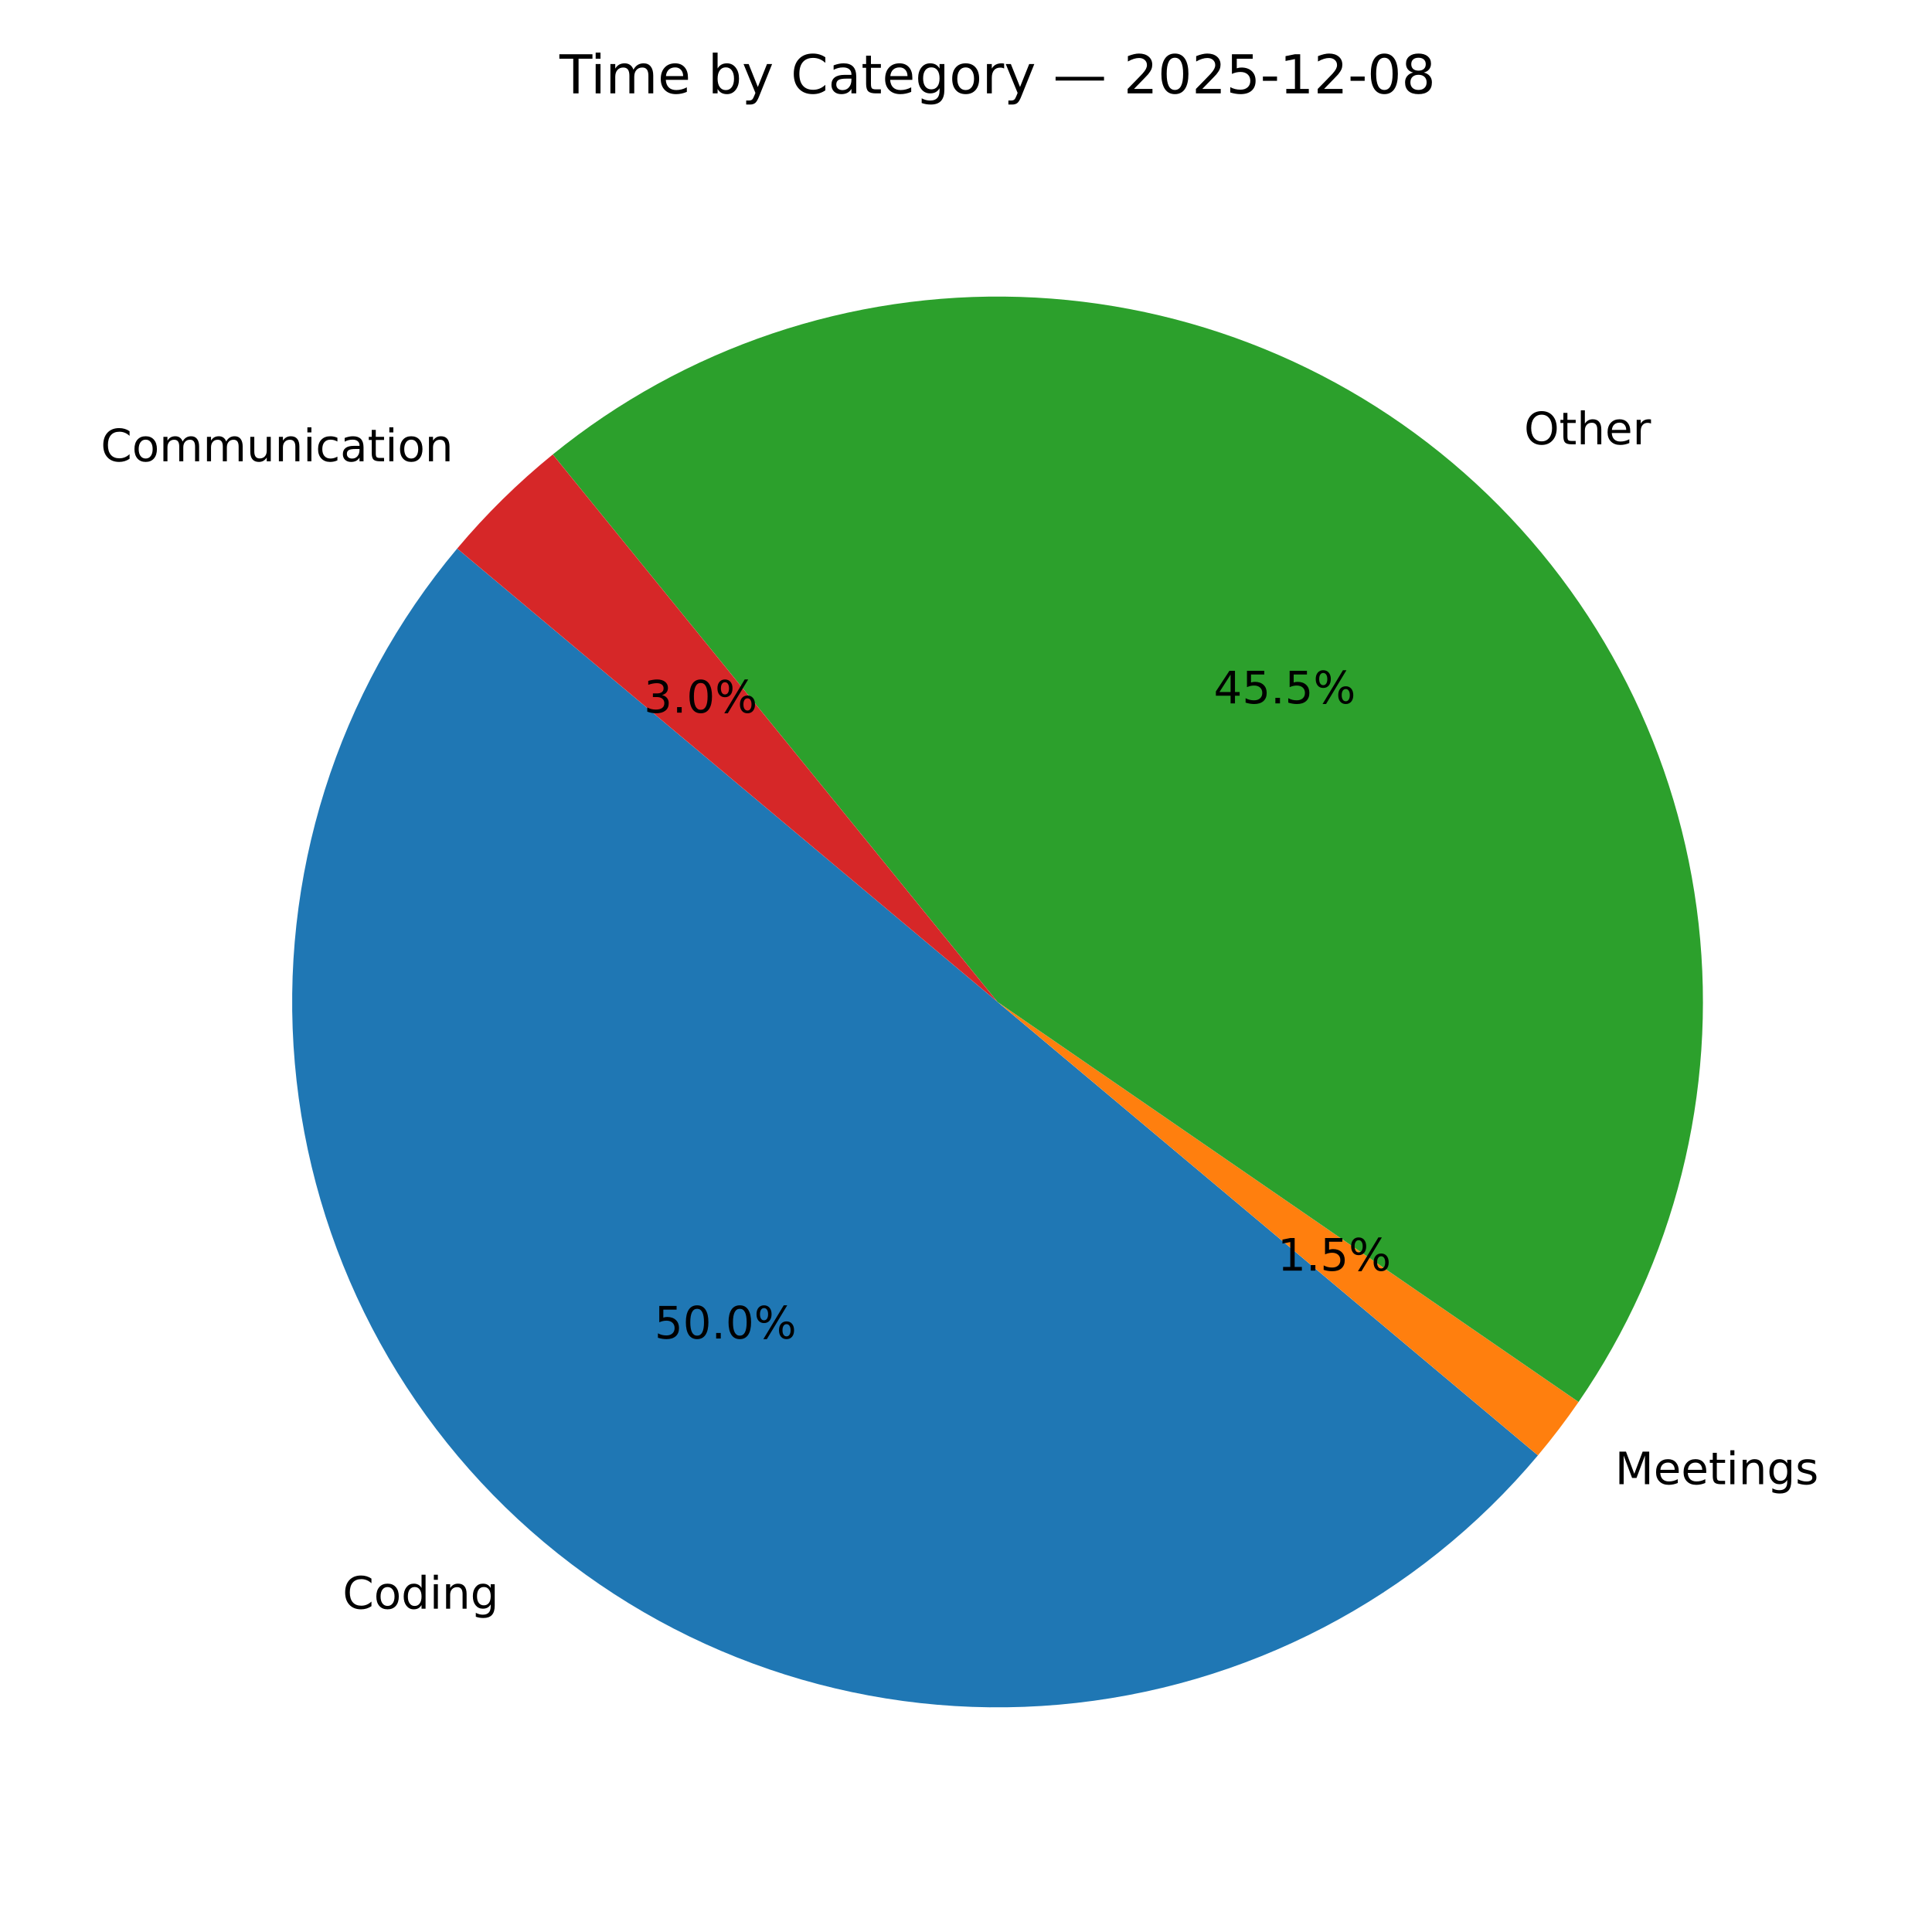
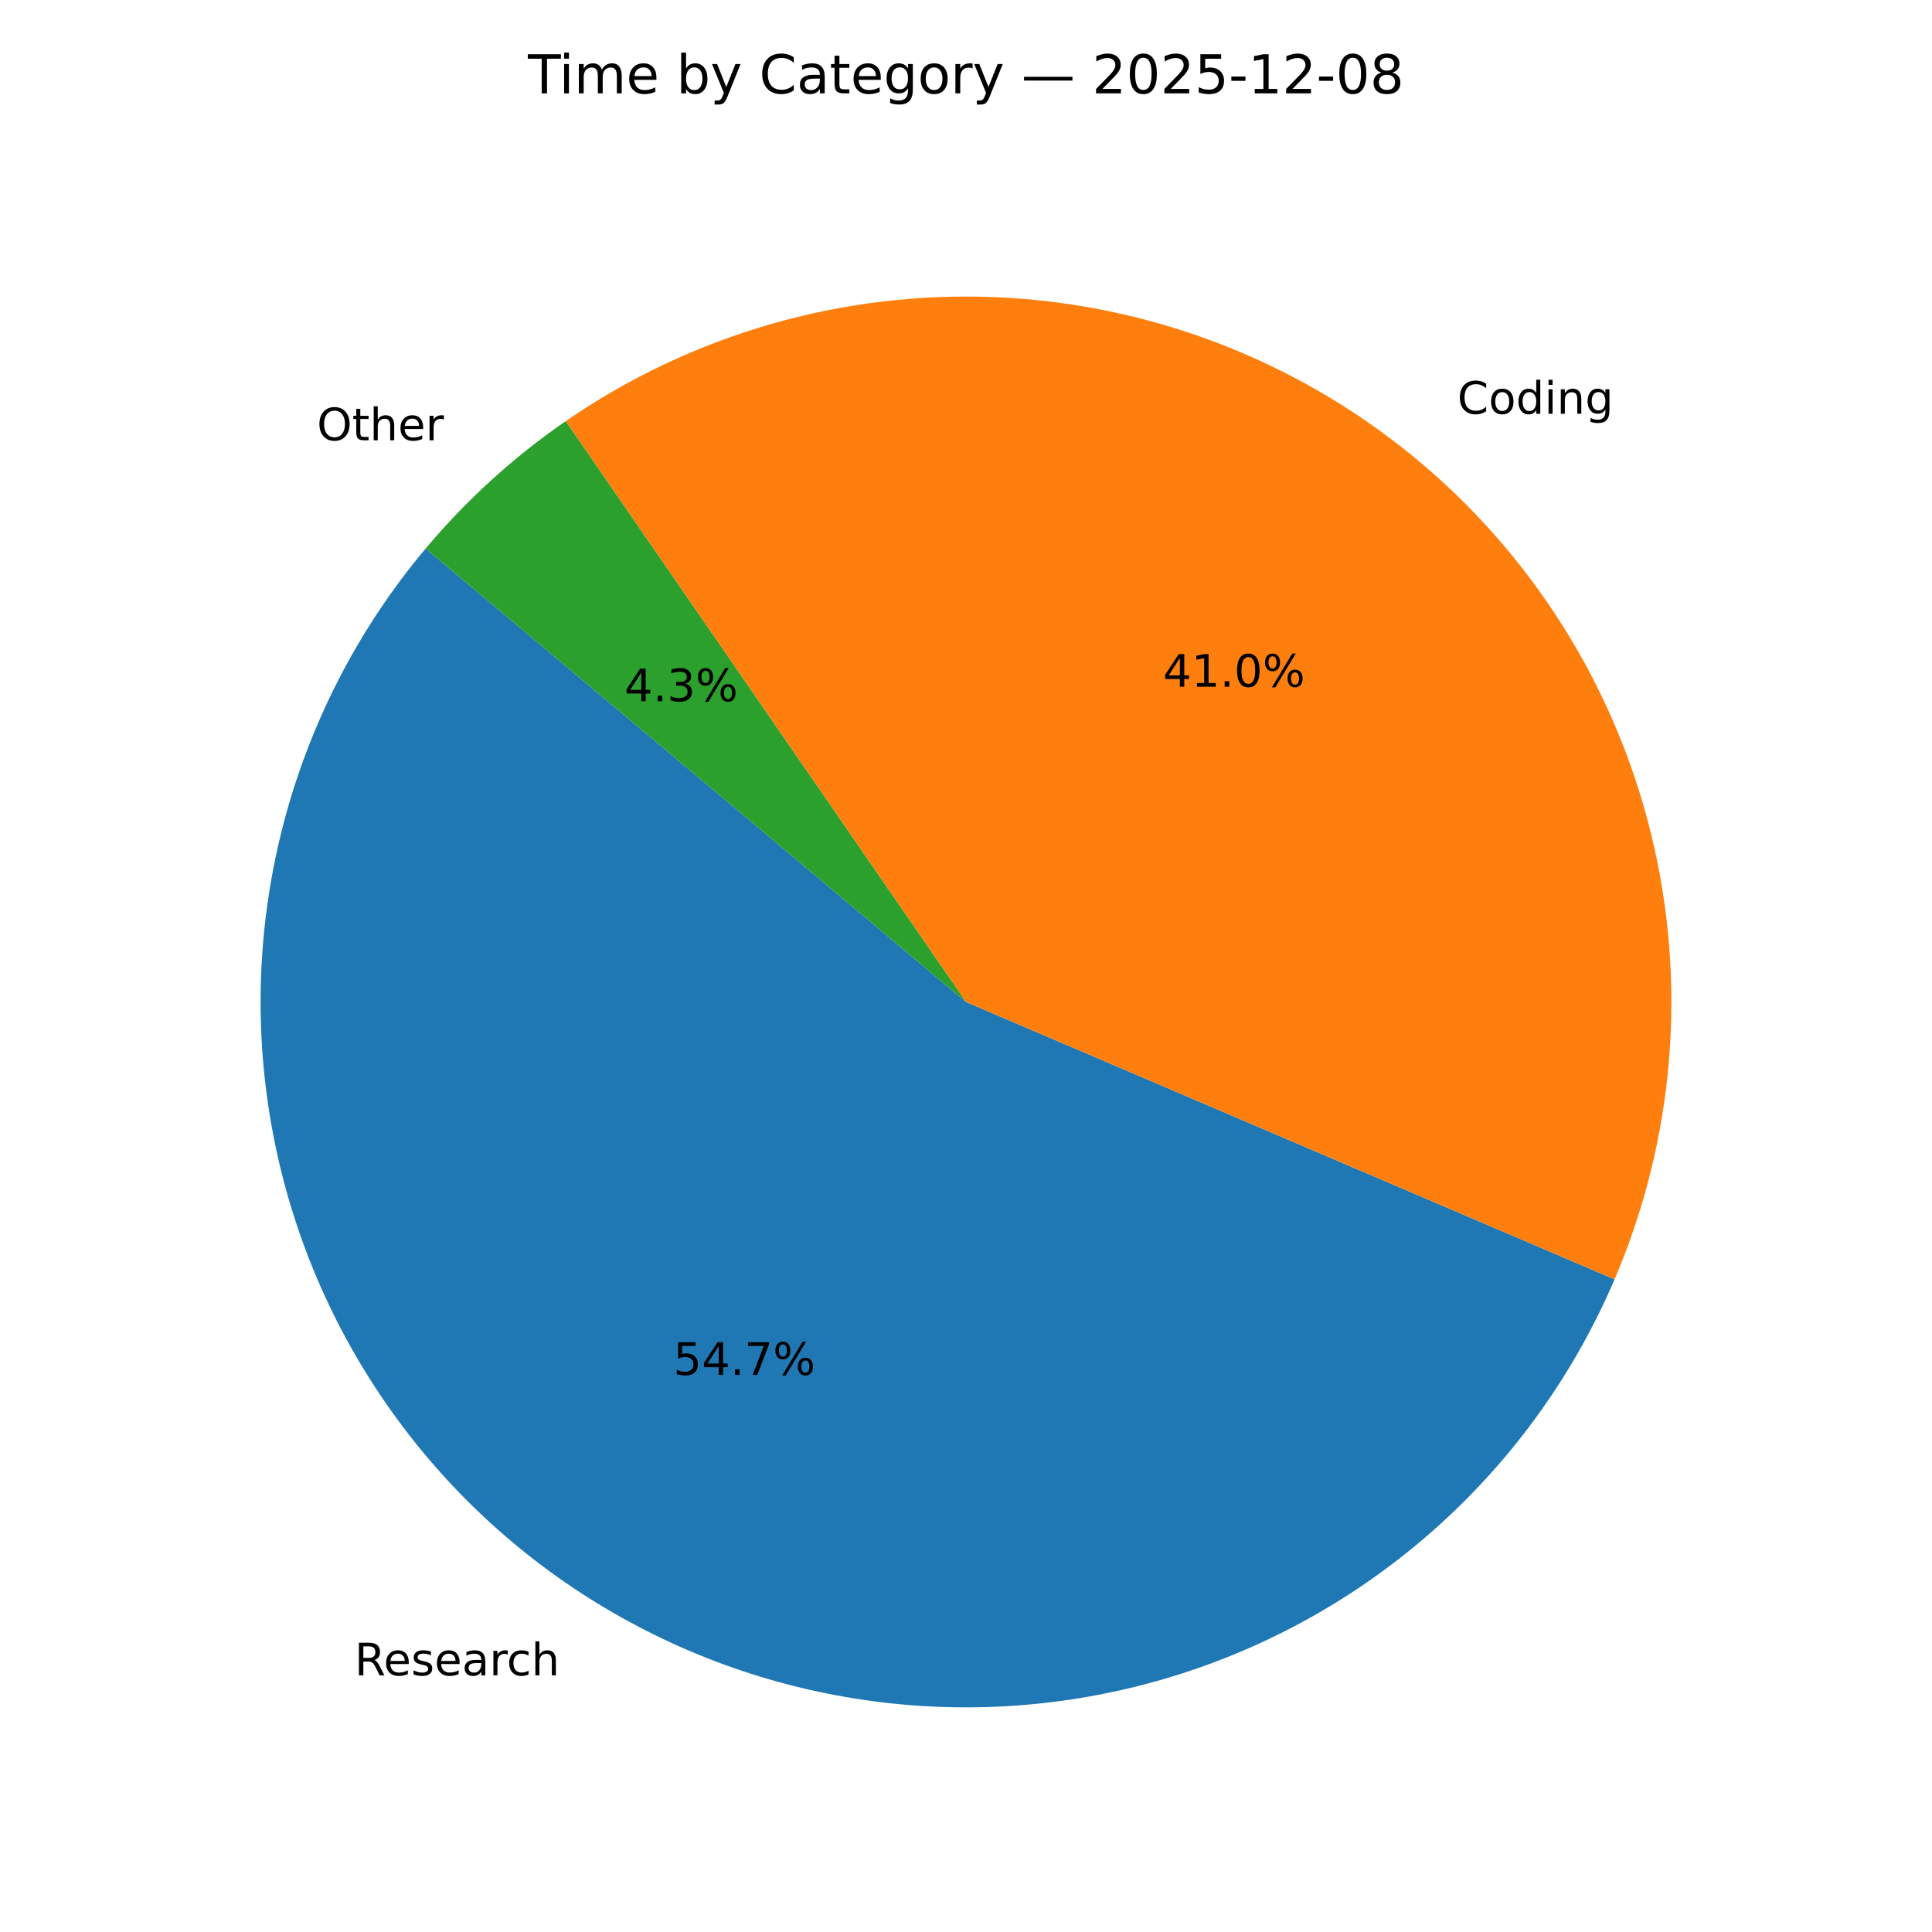
<svg xmlns="http://www.w3.org/2000/svg" xmlns:xlink="http://www.w3.org/1999/xlink" width="432pt" height="432pt" viewBox="0 0 432 432" version="1.1">
  <defs>
    <style type="text/css">*{stroke-linejoin: round; stroke-linecap: butt}</style>
  </defs>
  <g id="figure_1">
    <g id="patch_1">
      <path d="M 0 432  L 432 432  L 432 0  L 0 0  z " style="fill: #ffffff" />
    </g>
    <g id="axes_1">
      <g id="patch_2">
-         <path d="M 102.228 122.654  C 75.349 154.687 62.282 196.13 65.927 237.787  C 69.571 279.444 89.636 317.988 121.669 344.867  C 153.702 371.745 195.145 384.812 236.801 381.168  C 278.458 377.523 317.002 357.459 343.881 325.426  L 223.055 224.04  z " style="fill: #1f77b4" />
+         <path d="M 95.173 122.654  C 80.605 140.017 69.948 160.317 63.931 182.169  C 57.914 204.02 56.678 226.914 60.306 249.287  C 63.934 271.66 72.342 292.99 84.955 311.821  C 97.569 330.651 114.095 346.544 133.404 358.412  C 152.712 370.281 174.354 377.85 196.852 380.601  C 219.349 383.353 242.177 381.223 263.777 374.358  C 285.377 367.492 305.246 356.051 322.026 340.816  C 338.807 325.58 352.107 306.905 361.02 286.066  L 216 224.04  z " style="fill: #1f77b4" />
      </g>
      <g id="patch_3">
-         <path d="M 343.881 325.426  C 345.49 323.508 347.053 321.553 348.568 319.562  C 350.084 317.57 351.552 315.543 352.971 313.481  L 223.055 224.04  z " style="fill: #ff7f0e" />
+         <path d="M 361.02 286.066  C 374.462 254.638 377.33 219.677 369.19 186.479  C 361.05 153.28 342.335 123.611 315.88 101.966  C 289.425 80.321 256.637 67.851 222.485 66.445  C 188.332 65.04 154.631 74.774 126.487 94.173  L 216 224.04  z " style="fill: #ff7f0e" />
      </g>
      <g id="patch_4">
-         <path d="M 352.971 313.481  C 374.482 282.237 384.015 244.257 379.811 206.558  C 375.606 168.858 357.94 133.912 330.074 108.174  C 302.209 82.436 265.973 67.595 228.059 66.391  C 190.145 65.188 153.04 77.701 123.599 101.62  L 223.055 224.04  z " style="fill: #2ca02c" />
-       </g>
-       <g id="patch_5">
-         <path d="M 123.599 101.62  C 119.713 104.777 115.98 108.116 112.412 111.628  C 108.844 115.14 105.446 118.819 102.228 122.654  L 223.055 224.04  z " style="fill: #d62728" />
+         <path d="M 126.487 94.173  C 120.658 98.19 115.107 102.595 109.87 107.358  C 104.634 112.121 99.724 117.232 95.173 122.654  L 216 224.04  z " style="fill: #2ca02c" />
      </g>
      <g id="matplotlib.axis_1" />
      <g id="matplotlib.axis_2" />
      <g id="text_1">
-         <g transform="translate(76.6163 359.7087) scale(0.1 -0.1)">
+         <g transform="translate(79.27983 374.609) scale(0.1 -0.1)">
+           <defs>
+             <path id="DejaVuSans-52" d="M 2841 2188  Q 3044 2119 3236 1894  Q 3428 1669 3622 1275  L 4263 0  L 3584 0  L 2988 1197  Q 2756 1666 2539 1819  Q 2322 1972 1947 1972  L 1259 1972  L 1259 0  L 628 0  L 628 4666  L 2053 4666  Q 2853 4666 3247 4331  Q 3641 3997 3641 3322  Q 3641 2881 3436 2590  Q 3231 2300 2841 2188  z M 1259 4147  L 1259 2491  L 2053 2491  Q 2509 2491 2742 2702  Q 2975 2913 2975 3322  Q 2975 3731 2742 3939  Q 2509 4147 2053 4147  L 1259 4147  z " transform="scale(0.015625)" />
+             <path id="DejaVuSans-65" d="M 3597 1894  L 3597 1613  L 953 1613  Q 991 1019 1311 708  Q 1631 397 2203 397  Q 2534 397 2845 478  Q 3156 559 3463 722  L 3463 178  Q 3153 47 2828 -22  Q 2503 -91 2169 -91  Q 1331 -91 842 396  Q 353 884 353 1716  Q 353 2575 817 3079  Q 1281 3584 2069 3584  Q 2775 3584 3186 3129  Q 3597 2675 3597 1894  z M 3022 2063  Q 3016 2534 2758 2815  Q 2500 3097 2075 3097  Q 1594 3097 1305 2825  Q 1016 2553 972 2059  L 3022 2063  z " transform="scale(0.015625)" />
+             <path id="DejaVuSans-73" d="M 2834 3397  L 2834 2853  Q 2591 2978 2328 3040  Q 2066 3103 1784 3103  Q 1356 3103 1142 2972  Q 928 2841 928 2578  Q 928 2378 1081 2264  Q 1234 2150 1697 2047  L 1894 2003  Q 2506 1872 2764 1633  Q 3022 1394 3022 966  Q 3022 478 2636 193  Q 2250 -91 1575 -91  Q 1294 -91 989 -36  Q 684 19 347 128  L 347 722  Q 666 556 975 473  Q 1284 391 1588 391  Q 1994 391 2212 530  Q 2431 669 2431 922  Q 2431 1156 2273 1281  Q 2116 1406 1581 1522  L 1381 1569  Q 847 1681 609 1914  Q 372 2147 372 2553  Q 372 3047 722 3315  Q 1072 3584 1716 3584  Q 2034 3584 2315 3537  Q 2597 3491 2834 3397  z " transform="scale(0.015625)" />
+             <path id="DejaVuSans-61" d="M 2194 1759  Q 1497 1759 1228 1600  Q 959 1441 959 1056  Q 959 750 1161 570  Q 1363 391 1709 391  Q 2188 391 2477 730  Q 2766 1069 2766 1631  L 2766 1759  L 2194 1759  z M 3341 1997  L 3341 0  L 2766 0  L 2766 531  Q 2569 213 2275 61  Q 1981 -91 1556 -91  Q 1019 -91 701 211  Q 384 513 384 1019  Q 384 1609 779 1909  Q 1175 2209 1959 2209  L 2766 2209  L 2766 2266  Q 2766 2663 2505 2880  Q 2244 3097 1772 3097  Q 1472 3097 1187 3025  Q 903 2953 641 2809  L 641 3341  Q 956 3463 1253 3523  Q 1550 3584 1831 3584  Q 2591 3584 2966 3190  Q 3341 2797 3341 1997  z " transform="scale(0.015625)" />
+             <path id="DejaVuSans-72" d="M 2631 2963  Q 2534 3019 2420 3045  Q 2306 3072 2169 3072  Q 1681 3072 1420 2755  Q 1159 2438 1159 1844  L 1159 0  L 581 0  L 581 3500  L 1159 3500  L 1159 2956  Q 1341 3275 1631 3429  Q 1922 3584 2338 3584  Q 2397 3584 2469 3576  Q 2541 3569 2628 3553  L 2631 2963  z " transform="scale(0.015625)" />
+             <path id="DejaVuSans-63" d="M 3122 3366  L 3122 2828  Q 2878 2963 2633 3030  Q 2388 3097 2138 3097  Q 1578 3097 1268 2742  Q 959 2388 959 1747  Q 959 1106 1268 751  Q 1578 397 2138 397  Q 2388 397 2633 464  Q 2878 531 3122 666  L 3122 134  Q 2881 22 2623 -34  Q 2366 -91 2075 -91  Q 1284 -91 818 406  Q 353 903 353 1747  Q 353 2603 823 3093  Q 1294 3584 2113 3584  Q 2378 3584 2631 3529  Q 2884 3475 3122 3366  z " transform="scale(0.015625)" />
+             <path id="DejaVuSans-68" d="M 3513 2113  L 3513 0  L 2938 0  L 2938 2094  Q 2938 2591 2744 2837  Q 2550 3084 2163 3084  Q 1697 3084 1428 2787  Q 1159 2491 1159 1978  L 1159 0  L 581 0  L 581 4863  L 1159 4863  L 1159 2956  Q 1366 3272 1645 3428  Q 1925 3584 2291 3584  Q 2894 3584 3203 3211  Q 3513 2838 3513 2113  z " transform="scale(0.015625)" />
+           </defs>
+           <use xlink:href="#DejaVuSans-52" />
+           <use xlink:href="#DejaVuSans-65" transform="translate(64.98242 0)" />
+           <use xlink:href="#DejaVuSans-73" transform="translate(126.5059 0)" />
+           <use xlink:href="#DejaVuSans-65" transform="translate(178.6055 0)" />
+           <use xlink:href="#DejaVuSans-61" transform="translate(240.1289 0)" />
+           <use xlink:href="#DejaVuSans-72" transform="translate(301.4082 0)" />
+           <use xlink:href="#DejaVuSans-63" transform="translate(340.2715 0)" />
+           <use xlink:href="#DejaVuSans-68" transform="translate(395.252 0)" />
+         </g>
+       </g>
+       <g id="text_2">
+         <g transform="translate(150.5585 307.4228) scale(0.1 -0.1)">
+           <defs>
+             <path id="DejaVuSans-35" d="M 691 4666  L 3169 4666  L 3169 4134  L 1269 4134  L 1269 2991  Q 1406 3038 1543 3061  Q 1681 3084 1819 3084  Q 2600 3084 3056 2656  Q 3513 2228 3513 1497  Q 3513 744 3044 326  Q 2575 -91 1722 -91  Q 1428 -91 1123 -41  Q 819 9 494 109  L 494 744  Q 775 591 1075 516  Q 1375 441 1709 441  Q 2250 441 2565 725  Q 2881 1009 2881 1497  Q 2881 1984 2565 2268  Q 2250 2553 1709 2553  Q 1456 2553 1204 2497  Q 953 2441 691 2322  L 691 4666  z " transform="scale(0.015625)" />
+             <path id="DejaVuSans-34" d="M 2419 4116  L 825 1625  L 2419 1625  L 2419 4116  z M 2253 4666  L 3047 4666  L 3047 1625  L 3713 1625  L 3713 1100  L 3047 1100  L 3047 0  L 2419 0  L 2419 1100  L 313 1100  L 313 1709  L 2253 4666  z " transform="scale(0.015625)" />
+             <path id="DejaVuSans-2e" d="M 684 794  L 1344 794  L 1344 0  L 684 0  L 684 794  z " transform="scale(0.015625)" />
+             <path id="DejaVuSans-37" d="M 525 4666  L 3525 4666  L 3525 4397  L 1831 0  L 1172 0  L 2766 4134  L 525 4134  L 525 4666  z " transform="scale(0.015625)" />
+             <path id="DejaVuSans-25" d="M 4653 2053  Q 4381 2053 4226 1822  Q 4072 1591 4072 1178  Q 4072 772 4226 539  Q 4381 306 4653 306  Q 4919 306 5073 539  Q 5228 772 5228 1178  Q 5228 1588 5073 1820  Q 4919 2053 4653 2053  z M 4653 2450  Q 5147 2450 5437 2106  Q 5728 1763 5728 1178  Q 5728 594 5436 251  Q 5144 -91 4653 -91  Q 4153 -91 3862 251  Q 3572 594 3572 1178  Q 3572 1766 3864 2108  Q 4156 2450 4653 2450  z M 1428 4353  Q 1159 4353 1004 4120  Q 850 3888 850 3481  Q 850 3069 1003 2837  Q 1156 2606 1428 2606  Q 1700 2606 1854 2837  Q 2009 3069 2009 3481  Q 2009 3884 1853 4118  Q 1697 4353 1428 4353  z M 4250 4750  L 4750 4750  L 1831 -91  L 1331 -91  L 4250 4750  z M 1428 4750  Q 1922 4750 2215 4408  Q 2509 4066 2509 3481  Q 2509 2891 2217 2550  Q 1925 2209 1428 2209  Q 931 2209 642 2551  Q 353 2894 353 3481  Q 353 4063 643 4406  Q 934 4750 1428 4750  z " transform="scale(0.015625)" />
+           </defs>
+           <use xlink:href="#DejaVuSans-35" />
+           <use xlink:href="#DejaVuSans-34" transform="translate(63.62305 0)" />
+           <use xlink:href="#DejaVuSans-2e" transform="translate(127.2461 0)" />
+           <use xlink:href="#DejaVuSans-37" transform="translate(159.0332 0)" />
+           <use xlink:href="#DejaVuSans-25" transform="translate(222.6562 0)" />
+         </g>
+       </g>
+       <g id="text_3">
+         <g transform="translate(325.868 92.51775) scale(0.1 -0.1)">
          <defs>
            <path id="DejaVuSans-43" d="M 4122 4306  L 4122 3641  Q 3803 3938 3442 4084  Q 3081 4231 2675 4231  Q 1875 4231 1450 3742  Q 1025 3253 1025 2328  Q 1025 1406 1450 917  Q 1875 428 2675 428  Q 3081 428 3442 575  Q 3803 722 4122 1019  L 4122 359  Q 3791 134 3420 21  Q 3050 -91 2638 -91  Q 1578 -91 968 557  Q 359 1206 359 2328  Q 359 3453 968 4101  Q 1578 4750 2638 4750  Q 3056 4750 3426 4639  Q 3797 4528 4122 4306  z " transform="scale(0.015625)" />
            <path id="DejaVuSans-6f" d="M 1959 3097  Q 1497 3097 1228 2736  Q 959 2375 959 1747  Q 959 1119 1226 758  Q 1494 397 1959 397  Q 2419 397 2687 759  Q 2956 1122 2956 1747  Q 2956 2369 2687 2733  Q 2419 3097 1959 3097  z M 1959 3584  Q 2709 3584 3137 3096  Q 3566 2609 3566 1747  Q 3566 888 3137 398  Q 2709 -91 1959 -91  Q 1206 -91 779 398  Q 353 888 353 1747  Q 353 2609 779 3096  Q 1206 3584 1959 3584  z " transform="scale(0.015625)" />
            <path id="DejaVuSans-64" d="M 2906 2969  L 2906 4863  L 3481 4863  L 3481 0  L 2906 0  L 2906 525  Q 2725 213 2448 61  Q 2172 -91 1784 -91  Q 1150 -91 751 415  Q 353 922 353 1747  Q 353 2572 751 3078  Q 1150 3584 1784 3584  Q 2172 3584 2448 3432  Q 2725 3281 2906 2969  z M 947 1747  Q 947 1113 1208 752  Q 1469 391 1925 391  Q 2381 391 2643 752  Q 2906 1113 2906 1747  Q 2906 2381 2643 2742  Q 2381 3103 1925 3103  Q 1469 3103 1208 2742  Q 947 2381 947 1747  z " transform="scale(0.015625)" />
            <path id="DejaVuSans-69" d="M 603 3500  L 1178 3500  L 1178 0  L 603 0  L 603 3500  z M 603 4863  L 1178 4863  L 1178 4134  L 603 4134  L 603 4863  z " transform="scale(0.015625)" />
            <path id="DejaVuSans-6e" d="M 3513 2113  L 3513 0  L 2938 0  L 2938 2094  Q 2938 2591 2744 2837  Q 2550 3084 2163 3084  Q 1697 3084 1428 2787  Q 1159 2491 1159 1978  L 1159 0  L 581 0  L 581 3500  L 1159 3500  L 1159 2956  Q 1366 3272 1645 3428  Q 1925 3584 2291 3584  Q 2894 3584 3203 3211  Q 3513 2838 3513 2113  z " transform="scale(0.015625)" />
            <path id="DejaVuSans-67" d="M 2906 1791  Q 2906 2416 2648 2759  Q 2391 3103 1925 3103  Q 1463 3103 1205 2759  Q 947 2416 947 1791  Q 947 1169 1205 825  Q 1463 481 1925 481  Q 2391 481 2648 825  Q 2906 1169 2906 1791  z M 3481 434  Q 3481 -459 3084 -895  Q 2688 -1331 1869 -1331  Q 1566 -1331 1297 -1286  Q 1028 -1241 775 -1147  L 775 -588  Q 1028 -725 1275 -790  Q 1522 -856 1778 -856  Q 2344 -856 2625 -561  Q 2906 -266 2906 331  L 2906 616  Q 2728 306 2450 153  Q 2172 0 1784 0  Q 1141 0 747 490  Q 353 981 353 1791  Q 353 2603 747 3093  Q 1141 3584 1784 3584  Q 2172 3584 2450 3431  Q 2728 3278 2906 2969  L 2906 3500  L 3481 3500  L 3481 434  z " transform="scale(0.015625)" />
          </defs>
          <use xlink:href="#DejaVuSans-43" />
          <use xlink:href="#DejaVuSans-6f" transform="translate(69.82422 0)" />
          <use xlink:href="#DejaVuSans-64" transform="translate(131.0059 0)" />
          <use xlink:href="#DejaVuSans-69" transform="translate(194.4824 0)" />
          <use xlink:href="#DejaVuSans-6e" transform="translate(222.2656 0)" />
          <use xlink:href="#DejaVuSans-67" transform="translate(285.6445 0)" />
        </g>
      </g>
-       <g id="text_2">
-         <g transform="translate(146.3396 299.2954) scale(0.1 -0.1)">
+       <g id="text_4">
+         <g transform="translate(260.0444 153.5549) scale(0.1 -0.1)">
          <defs>
-             <path id="DejaVuSans-35" d="M 691 4666  L 3169 4666  L 3169 4134  L 1269 4134  L 1269 2991  Q 1406 3038 1543 3061  Q 1681 3084 1819 3084  Q 2600 3084 3056 2656  Q 3513 2228 3513 1497  Q 3513 744 3044 326  Q 2575 -91 1722 -91  Q 1428 -91 1123 -41  Q 819 9 494 109  L 494 744  Q 775 591 1075 516  Q 1375 441 1709 441  Q 2250 441 2565 725  Q 2881 1009 2881 1497  Q 2881 1984 2565 2268  Q 2250 2553 1709 2553  Q 1456 2553 1204 2497  Q 953 2441 691 2322  L 691 4666  z " transform="scale(0.015625)" />
+             <path id="DejaVuSans-31" d="M 794 531  L 1825 531  L 1825 4091  L 703 3866  L 703 4441  L 1819 4666  L 2450 4666  L 2450 531  L 3481 531  L 3481 0  L 794 0  L 794 531  z " transform="scale(0.015625)" />
            <path id="DejaVuSans-30" d="M 2034 4250  Q 1547 4250 1301 3770  Q 1056 3291 1056 2328  Q 1056 1369 1301 889  Q 1547 409 2034 409  Q 2525 409 2770 889  Q 3016 1369 3016 2328  Q 3016 3291 2770 3770  Q 2525 4250 2034 4250  z M 2034 4750  Q 2819 4750 3233 4129  Q 3647 3509 3647 2328  Q 3647 1150 3233 529  Q 2819 -91 2034 -91  Q 1250 -91 836 529  Q 422 1150 422 2328  Q 422 3509 836 4129  Q 1250 4750 2034 4750  z " transform="scale(0.015625)" />
-             <path id="DejaVuSans-2e" d="M 684 794  L 1344 794  L 1344 0  L 684 0  L 684 794  z " transform="scale(0.015625)" />
-             <path id="DejaVuSans-25" d="M 4653 2053  Q 4381 2053 4226 1822  Q 4072 1591 4072 1178  Q 4072 772 4226 539  Q 4381 306 4653 306  Q 4919 306 5073 539  Q 5228 772 5228 1178  Q 5228 1588 5073 1820  Q 4919 2053 4653 2053  z M 4653 2450  Q 5147 2450 5437 2106  Q 5728 1763 5728 1178  Q 5728 594 5436 251  Q 5144 -91 4653 -91  Q 4153 -91 3862 251  Q 3572 594 3572 1178  Q 3572 1766 3864 2108  Q 4156 2450 4653 2450  z M 1428 4353  Q 1159 4353 1004 4120  Q 850 3888 850 3481  Q 850 3069 1003 2837  Q 1156 2606 1428 2606  Q 1700 2606 1854 2837  Q 2009 3069 2009 3481  Q 2009 3884 1853 4118  Q 1697 4353 1428 4353  z M 4250 4750  L 4750 4750  L 1831 -91  L 1331 -91  L 4250 4750  z M 1428 4750  Q 1922 4750 2215 4408  Q 2509 4066 2509 3481  Q 2509 2891 2217 2550  Q 1925 2209 1428 2209  Q 931 2209 642 2551  Q 353 2894 353 3481  Q 353 4063 643 4406  Q 934 4750 1428 4750  z " transform="scale(0.015625)" />
          </defs>
-           <use xlink:href="#DejaVuSans-35" />
-           <use xlink:href="#DejaVuSans-30" transform="translate(63.62305 0)" />
+           <use xlink:href="#DejaVuSans-34" />
+           <use xlink:href="#DejaVuSans-31" transform="translate(63.62305 0)" />
          <use xlink:href="#DejaVuSans-2e" transform="translate(127.2461 0)" />
          <use xlink:href="#DejaVuSans-30" transform="translate(159.0332 0)" />
          <use xlink:href="#DejaVuSans-25" transform="translate(222.6562 0)" />
        </g>
      </g>
-       <g id="text_3">
-         <g transform="translate(361.1199 331.8731) scale(0.1 -0.1)">
-           <defs>
-             <path id="DejaVuSans-4d" d="M 628 4666  L 1569 4666  L 2759 1491  L 3956 4666  L 4897 4666  L 4897 0  L 4281 0  L 4281 4097  L 3078 897  L 2444 897  L 1241 4097  L 1241 0  L 628 0  L 628 4666  z " transform="scale(0.015625)" />
-             <path id="DejaVuSans-65" d="M 3597 1894  L 3597 1613  L 953 1613  Q 991 1019 1311 708  Q 1631 397 2203 397  Q 2534 397 2845 478  Q 3156 559 3463 722  L 3463 178  Q 3153 47 2828 -22  Q 2503 -91 2169 -91  Q 1331 -91 842 396  Q 353 884 353 1716  Q 353 2575 817 3079  Q 1281 3584 2069 3584  Q 2775 3584 3186 3129  Q 3597 2675 3597 1894  z M 3022 2063  Q 3016 2534 2758 2815  Q 2500 3097 2075 3097  Q 1594 3097 1305 2825  Q 1016 2553 972 2059  L 3022 2063  z " transform="scale(0.015625)" />
-             <path id="DejaVuSans-74" d="M 1172 4494  L 1172 3500  L 2356 3500  L 2356 3053  L 1172 3053  L 1172 1153  Q 1172 725 1289 603  Q 1406 481 1766 481  L 2356 481  L 2356 0  L 1766 0  Q 1100 0 847 248  Q 594 497 594 1153  L 594 3053  L 172 3053  L 172 3500  L 594 3500  L 594 4494  L 1172 4494  z " transform="scale(0.015625)" />
-             <path id="DejaVuSans-73" d="M 2834 3397  L 2834 2853  Q 2591 2978 2328 3040  Q 2066 3103 1784 3103  Q 1356 3103 1142 2972  Q 928 2841 928 2578  Q 928 2378 1081 2264  Q 1234 2150 1697 2047  L 1894 2003  Q 2506 1872 2764 1633  Q 3022 1394 3022 966  Q 3022 478 2636 193  Q 2250 -91 1575 -91  Q 1294 -91 989 -36  Q 684 19 347 128  L 347 722  Q 666 556 975 473  Q 1284 391 1588 391  Q 1994 391 2212 530  Q 2431 669 2431 922  Q 2431 1156 2273 1281  Q 2116 1406 1581 1522  L 1381 1569  Q 847 1681 609 1914  Q 372 2147 372 2553  Q 372 3047 722 3315  Q 1072 3584 1716 3584  Q 2034 3584 2315 3537  Q 2597 3491 2834 3397  z " transform="scale(0.015625)" />
-           </defs>
-           <use xlink:href="#DejaVuSans-4d" />
-           <use xlink:href="#DejaVuSans-65" transform="translate(86.2793 0)" />
-           <use xlink:href="#DejaVuSans-65" transform="translate(147.8027 0)" />
-           <use xlink:href="#DejaVuSans-74" transform="translate(209.3262 0)" />
-           <use xlink:href="#DejaVuSans-69" transform="translate(248.5352 0)" />
-           <use xlink:href="#DejaVuSans-6e" transform="translate(276.3184 0)" />
-           <use xlink:href="#DejaVuSans-67" transform="translate(339.6973 0)" />
-           <use xlink:href="#DejaVuSans-73" transform="translate(403.1738 0)" />
-         </g>
-       </g>
-       <g id="text_4">
-         <g transform="translate(285.6605 284.1123) scale(0.1 -0.1)">
-           <defs>
-             <path id="DejaVuSans-31" d="M 794 531  L 1825 531  L 1825 4091  L 703 3866  L 703 4441  L 1819 4666  L 2450 4666  L 2450 531  L 3481 531  L 3481 0  L 794 0  L 794 531  z " transform="scale(0.015625)" />
-           </defs>
-           <use xlink:href="#DejaVuSans-31" />
-           <use xlink:href="#DejaVuSans-2e" transform="translate(63.62305 0)" />
-           <use xlink:href="#DejaVuSans-35" transform="translate(95.41016 0)" />
-           <use xlink:href="#DejaVuSans-25" transform="translate(159.0332 0)" />
-         </g>
-       </g>
      <g id="text_5">
-         <g transform="translate(340.7764 99.34711) scale(0.1 -0.1)">
+         <g transform="translate(70.86354 98.44959) scale(0.1 -0.1)">
          <defs>
            <path id="DejaVuSans-4f" d="M 2522 4238  Q 1834 4238 1429 3725  Q 1025 3213 1025 2328  Q 1025 1447 1429 934  Q 1834 422 2522 422  Q 3209 422 3611 934  Q 4013 1447 4013 2328  Q 4013 3213 3611 3725  Q 3209 4238 2522 4238  z M 2522 4750  Q 3503 4750 4090 4092  Q 4678 3434 4678 2328  Q 4678 1225 4090 567  Q 3503 -91 2522 -91  Q 1538 -91 948 565  Q 359 1222 359 2328  Q 359 3434 948 4092  Q 1538 4750 2522 4750  z " transform="scale(0.015625)" />
-             <path id="DejaVuSans-68" d="M 3513 2113  L 3513 0  L 2938 0  L 2938 2094  Q 2938 2591 2744 2837  Q 2550 3084 2163 3084  Q 1697 3084 1428 2787  Q 1159 2491 1159 1978  L 1159 0  L 581 0  L 581 4863  L 1159 4863  L 1159 2956  Q 1366 3272 1645 3428  Q 1925 3584 2291 3584  Q 2894 3584 3203 3211  Q 3513 2838 3513 2113  z " transform="scale(0.015625)" />
-             <path id="DejaVuSans-72" d="M 2631 2963  Q 2534 3019 2420 3045  Q 2306 3072 2169 3072  Q 1681 3072 1420 2755  Q 1159 2438 1159 1844  L 1159 0  L 581 0  L 581 3500  L 1159 3500  L 1159 2956  Q 1341 3275 1631 3429  Q 1922 3584 2338 3584  Q 2397 3584 2469 3576  Q 2541 3569 2628 3553  L 2631 2963  z " transform="scale(0.015625)" />
+             <path id="DejaVuSans-74" d="M 1172 4494  L 1172 3500  L 2356 3500  L 2356 3053  L 1172 3053  L 1172 1153  Q 1172 725 1289 603  Q 1406 481 1766 481  L 2356 481  L 2356 0  L 1766 0  Q 1100 0 847 248  Q 594 497 594 1153  L 594 3053  L 172 3053  L 172 3500  L 594 3500  L 594 4494  L 1172 4494  z " transform="scale(0.015625)" />
          </defs>
          <use xlink:href="#DejaVuSans-4f" />
          <use xlink:href="#DejaVuSans-74" transform="translate(78.71094 0)" />
          <use xlink:href="#DejaVuSans-68" transform="translate(117.9199 0)" />
          <use xlink:href="#DejaVuSans-65" transform="translate(181.2988 0)" />
          <use xlink:href="#DejaVuSans-72" transform="translate(242.8223 0)" />
        </g>
      </g>
      <g id="text_6">
-         <g transform="translate(271.3829 157.28) scale(0.1 -0.1)">
+         <g transform="translate(139.6198 156.7904) scale(0.1 -0.1)">
          <defs>
-             <path id="DejaVuSans-34" d="M 2419 4116  L 825 1625  L 2419 1625  L 2419 4116  z M 2253 4666  L 3047 4666  L 3047 1625  L 3713 1625  L 3713 1100  L 3047 1100  L 3047 0  L 2419 0  L 2419 1100  L 313 1100  L 313 1709  L 2253 4666  z " transform="scale(0.015625)" />
+             <path id="DejaVuSans-33" d="M 2597 2516  Q 3050 2419 3304 2112  Q 3559 1806 3559 1356  Q 3559 666 3084 287  Q 2609 -91 1734 -91  Q 1441 -91 1130 -33  Q 819 25 488 141  L 488 750  Q 750 597 1062 519  Q 1375 441 1716 441  Q 2309 441 2620 675  Q 2931 909 2931 1356  Q 2931 1769 2642 2001  Q 2353 2234 1838 2234  L 1294 2234  L 1294 2753  L 1863 2753  Q 2328 2753 2575 2939  Q 2822 3125 2822 3475  Q 2822 3834 2567 4026  Q 2313 4219 1838 4219  Q 1578 4219 1281 4162  Q 984 4106 628 3988  L 628 4550  Q 988 4650 1302 4700  Q 1616 4750 1894 4750  Q 2613 4750 3031 4423  Q 3450 4097 3450 3541  Q 3450 3153 3228 2886  Q 3006 2619 2597 2516  z " transform="scale(0.015625)" />
          </defs>
          <use xlink:href="#DejaVuSans-34" />
-           <use xlink:href="#DejaVuSans-35" transform="translate(63.62305 0)" />
-           <use xlink:href="#DejaVuSans-2e" transform="translate(127.2461 0)" />
-           <use xlink:href="#DejaVuSans-35" transform="translate(159.0332 0)" />
-           <use xlink:href="#DejaVuSans-25" transform="translate(222.6562 0)" />
+           <use xlink:href="#DejaVuSans-2e" transform="translate(63.62305 0)" />
+           <use xlink:href="#DejaVuSans-33" transform="translate(95.41016 0)" />
+           <use xlink:href="#DejaVuSans-25" transform="translate(159.0332 0)" />
        </g>
      </g>
      <g id="text_7">
-         <g transform="translate(22.53083 103.1464) scale(0.1 -0.1)">
-           <defs>
-             <path id="DejaVuSans-6d" d="M 3328 2828  Q 3544 3216 3844 3400  Q 4144 3584 4550 3584  Q 5097 3584 5394 3201  Q 5691 2819 5691 2113  L 5691 0  L 5113 0  L 5113 2094  Q 5113 2597 4934 2840  Q 4756 3084 4391 3084  Q 3944 3084 3684 2787  Q 3425 2491 3425 1978  L 3425 0  L 2847 0  L 2847 2094  Q 2847 2600 2669 2842  Q 2491 3084 2119 3084  Q 1678 3084 1418 2786  Q 1159 2488 1159 1978  L 1159 0  L 581 0  L 581 3500  L 1159 3500  L 1159 2956  Q 1356 3278 1631 3431  Q 1906 3584 2284 3584  Q 2666 3584 2933 3390  Q 3200 3197 3328 2828  z " transform="scale(0.015625)" />
-             <path id="DejaVuSans-75" d="M 544 1381  L 544 3500  L 1119 3500  L 1119 1403  Q 1119 906 1312 657  Q 1506 409 1894 409  Q 2359 409 2629 706  Q 2900 1003 2900 1516  L 2900 3500  L 3475 3500  L 3475 0  L 2900 0  L 2900 538  Q 2691 219 2414 64  Q 2138 -91 1772 -91  Q 1169 -91 856 284  Q 544 659 544 1381  z M 1991 3584  L 1991 3584  z " transform="scale(0.015625)" />
-             <path id="DejaVuSans-63" d="M 3122 3366  L 3122 2828  Q 2878 2963 2633 3030  Q 2388 3097 2138 3097  Q 1578 3097 1268 2742  Q 959 2388 959 1747  Q 959 1106 1268 751  Q 1578 397 2138 397  Q 2388 397 2633 464  Q 2878 531 3122 666  L 3122 134  Q 2881 22 2623 -34  Q 2366 -91 2075 -91  Q 1284 -91 818 406  Q 353 903 353 1747  Q 353 2603 823 3093  Q 1294 3584 2113 3584  Q 2378 3584 2631 3529  Q 2884 3475 3122 3366  z " transform="scale(0.015625)" />
-             <path id="DejaVuSans-61" d="M 2194 1759  Q 1497 1759 1228 1600  Q 959 1441 959 1056  Q 959 750 1161 570  Q 1363 391 1709 391  Q 2188 391 2477 730  Q 2766 1069 2766 1631  L 2766 1759  L 2194 1759  z M 3341 1997  L 3341 0  L 2766 0  L 2766 531  Q 2569 213 2275 61  Q 1981 -91 1556 -91  Q 1019 -91 701 211  Q 384 513 384 1019  Q 384 1609 779 1909  Q 1175 2209 1959 2209  L 2766 2209  L 2766 2266  Q 2766 2663 2505 2880  Q 2244 3097 1772 3097  Q 1472 3097 1187 3025  Q 903 2953 641 2809  L 641 3341  Q 956 3463 1253 3523  Q 1550 3584 1831 3584  Q 2591 3584 2966 3190  Q 3341 2797 3341 1997  z " transform="scale(0.015625)" />
-           </defs>
-           <use xlink:href="#DejaVuSans-43" />
-           <use xlink:href="#DejaVuSans-6f" transform="translate(69.82422 0)" />
-           <use xlink:href="#DejaVuSans-6d" transform="translate(131.0059 0)" />
-           <use xlink:href="#DejaVuSans-6d" transform="translate(228.418 0)" />
-           <use xlink:href="#DejaVuSans-75" transform="translate(325.8301 0)" />
-           <use xlink:href="#DejaVuSans-6e" transform="translate(389.209 0)" />
-           <use xlink:href="#DejaVuSans-69" transform="translate(452.5879 0)" />
-           <use xlink:href="#DejaVuSans-63" transform="translate(480.3711 0)" />
-           <use xlink:href="#DejaVuSans-61" transform="translate(535.3516 0)" />
-           <use xlink:href="#DejaVuSans-74" transform="translate(596.6309 0)" />
-           <use xlink:href="#DejaVuSans-69" transform="translate(635.8398 0)" />
-           <use xlink:href="#DejaVuSans-6f" transform="translate(663.623 0)" />
-           <use xlink:href="#DejaVuSans-6e" transform="translate(724.8047 0)" />
-         </g>
-       </g>
-       <g id="text_8">
-         <g transform="translate(143.9668 159.3523) scale(0.1 -0.1)">
-           <defs>
-             <path id="DejaVuSans-33" d="M 2597 2516  Q 3050 2419 3304 2112  Q 3559 1806 3559 1356  Q 3559 666 3084 287  Q 2609 -91 1734 -91  Q 1441 -91 1130 -33  Q 819 25 488 141  L 488 750  Q 750 597 1062 519  Q 1375 441 1716 441  Q 2309 441 2620 675  Q 2931 909 2931 1356  Q 2931 1769 2642 2001  Q 2353 2234 1838 2234  L 1294 2234  L 1294 2753  L 1863 2753  Q 2328 2753 2575 2939  Q 2822 3125 2822 3475  Q 2822 3834 2567 4026  Q 2313 4219 1838 4219  Q 1578 4219 1281 4162  Q 984 4106 628 3988  L 628 4550  Q 988 4650 1302 4700  Q 1616 4750 1894 4750  Q 2613 4750 3031 4423  Q 3450 4097 3450 3541  Q 3450 3153 3228 2886  Q 3006 2619 2597 2516  z " transform="scale(0.015625)" />
-           </defs>
-           <use xlink:href="#DejaVuSans-33" />
-           <use xlink:href="#DejaVuSans-2e" transform="translate(63.62305 0)" />
-           <use xlink:href="#DejaVuSans-30" transform="translate(95.41016 0)" />
-           <use xlink:href="#DejaVuSans-25" transform="translate(159.0332 0)" />
-         </g>
-       </g>
-       <g id="text_9">
-         <g transform="translate(125.1083 20.88) scale(0.12 -0.12)">
+         <g transform="translate(118.0537 20.88) scale(0.12 -0.12)">
          <defs>
            <path id="DejaVuSans-54" d="M -19 4666  L 3928 4666  L 3928 4134  L 2272 4134  L 2272 0  L 1638 0  L 1638 4134  L -19 4134  L -19 4666  z " transform="scale(0.015625)" />
+             <path id="DejaVuSans-6d" d="M 3328 2828  Q 3544 3216 3844 3400  Q 4144 3584 4550 3584  Q 5097 3584 5394 3201  Q 5691 2819 5691 2113  L 5691 0  L 5113 0  L 5113 2094  Q 5113 2597 4934 2840  Q 4756 3084 4391 3084  Q 3944 3084 3684 2787  Q 3425 2491 3425 1978  L 3425 0  L 2847 0  L 2847 2094  Q 2847 2600 2669 2842  Q 2491 3084 2119 3084  Q 1678 3084 1418 2786  Q 1159 2488 1159 1978  L 1159 0  L 581 0  L 581 3500  L 1159 3500  L 1159 2956  Q 1356 3278 1631 3431  Q 1906 3584 2284 3584  Q 2666 3584 2933 3390  Q 3200 3197 3328 2828  z " transform="scale(0.015625)" />
            <path id="DejaVuSans-20" transform="scale(0.015625)" />
            <path id="DejaVuSans-62" d="M 3116 1747  Q 3116 2381 2855 2742  Q 2594 3103 2138 3103  Q 1681 3103 1420 2742  Q 1159 2381 1159 1747  Q 1159 1113 1420 752  Q 1681 391 2138 391  Q 2594 391 2855 752  Q 3116 1113 3116 1747  z M 1159 2969  Q 1341 3281 1617 3432  Q 1894 3584 2278 3584  Q 2916 3584 3314 3078  Q 3713 2572 3713 1747  Q 3713 922 3314 415  Q 2916 -91 2278 -91  Q 1894 -91 1617 61  Q 1341 213 1159 525  L 1159 0  L 581 0  L 581 4863  L 1159 4863  L 1159 2969  z " transform="scale(0.015625)" />
            <path id="DejaVuSans-79" d="M 2059 -325  Q 1816 -950 1584 -1140  Q 1353 -1331 966 -1331  L 506 -1331  L 506 -850  L 844 -850  Q 1081 -850 1212 -737  Q 1344 -625 1503 -206  L 1606 56  L 191 3500  L 800 3500  L 1894 763  L 2988 3500  L 3597 3500  L 2059 -325  z " transform="scale(0.015625)" />
            <path id="DejaVuSans-2014" d="M 313 1978  L 6088 1978  L 6088 1528  L 313 1528  L 313 1978  z " transform="scale(0.015625)" />
            <path id="DejaVuSans-32" d="M 1228 531  L 3431 531  L 3431 0  L 469 0  L 469 531  Q 828 903 1448 1529  Q 2069 2156 2228 2338  Q 2531 2678 2651 2914  Q 2772 3150 2772 3378  Q 2772 3750 2511 3984  Q 2250 4219 1831 4219  Q 1534 4219 1204 4116  Q 875 4013 500 3803  L 500 4441  Q 881 4594 1212 4672  Q 1544 4750 1819 4750  Q 2544 4750 2975 4387  Q 3406 4025 3406 3419  Q 3406 3131 3298 2873  Q 3191 2616 2906 2266  Q 2828 2175 2409 1742  Q 1991 1309 1228 531  z " transform="scale(0.015625)" />
            <path id="DejaVuSans-2d" d="M 313 2009  L 1997 2009  L 1997 1497  L 313 1497  L 313 2009  z " transform="scale(0.015625)" />
            <path id="DejaVuSans-38" d="M 2034 2216  Q 1584 2216 1326 1975  Q 1069 1734 1069 1313  Q 1069 891 1326 650  Q 1584 409 2034 409  Q 2484 409 2743 651  Q 3003 894 3003 1313  Q 3003 1734 2745 1975  Q 2488 2216 2034 2216  z M 1403 2484  Q 997 2584 770 2862  Q 544 3141 544 3541  Q 544 4100 942 4425  Q 1341 4750 2034 4750  Q 2731 4750 3128 4425  Q 3525 4100 3525 3541  Q 3525 3141 3298 2862  Q 3072 2584 2669 2484  Q 3125 2378 3379 2068  Q 3634 1759 3634 1313  Q 3634 634 3220 271  Q 2806 -91 2034 -91  Q 1263 -91 848 271  Q 434 634 434 1313  Q 434 1759 690 2068  Q 947 2378 1403 2484  z M 1172 3481  Q 1172 3119 1398 2916  Q 1625 2713 2034 2713  Q 2441 2713 2670 2916  Q 2900 3119 2900 3481  Q 2900 3844 2670 4047  Q 2441 4250 2034 4250  Q 1625 4250 1398 4047  Q 1172 3844 1172 3481  z " transform="scale(0.015625)" />
          </defs>
          <use xlink:href="#DejaVuSans-54" />
          <use xlink:href="#DejaVuSans-69" transform="translate(57.95898 0)" />
          <use xlink:href="#DejaVuSans-6d" transform="translate(85.74219 0)" />
          <use xlink:href="#DejaVuSans-65" transform="translate(183.1543 0)" />
          <use xlink:href="#DejaVuSans-20" transform="translate(244.6777 0)" />
          <use xlink:href="#DejaVuSans-62" transform="translate(276.4648 0)" />
          <use xlink:href="#DejaVuSans-79" transform="translate(339.9414 0)" />
          <use xlink:href="#DejaVuSans-20" transform="translate(399.1211 0)" />
          <use xlink:href="#DejaVuSans-43" transform="translate(430.9082 0)" />
          <use xlink:href="#DejaVuSans-61" transform="translate(500.7324 0)" />
          <use xlink:href="#DejaVuSans-74" transform="translate(562.0117 0)" />
          <use xlink:href="#DejaVuSans-65" transform="translate(601.2207 0)" />
          <use xlink:href="#DejaVuSans-67" transform="translate(662.7441 0)" />
          <use xlink:href="#DejaVuSans-6f" transform="translate(726.2207 0)" />
          <use xlink:href="#DejaVuSans-72" transform="translate(787.4023 0)" />
          <use xlink:href="#DejaVuSans-79" transform="translate(828.5156 0)" />
          <use xlink:href="#DejaVuSans-20" transform="translate(887.6953 0)" />
          <use xlink:href="#DejaVuSans-2014" transform="translate(919.4824 0)" />
          <use xlink:href="#DejaVuSans-20" transform="translate(1019.482 0)" />
          <use xlink:href="#DejaVuSans-32" transform="translate(1051.27 0)" />
          <use xlink:href="#DejaVuSans-30" transform="translate(1114.893 0)" />
          <use xlink:href="#DejaVuSans-32" transform="translate(1178.516 0)" />
          <use xlink:href="#DejaVuSans-35" transform="translate(1242.139 0)" />
          <use xlink:href="#DejaVuSans-2d" transform="translate(1305.762 0)" />
          <use xlink:href="#DejaVuSans-31" transform="translate(1341.846 0)" />
          <use xlink:href="#DejaVuSans-32" transform="translate(1405.469 0)" />
          <use xlink:href="#DejaVuSans-2d" transform="translate(1469.092 0)" />
          <use xlink:href="#DejaVuSans-30" transform="translate(1505.176 0)" />
          <use xlink:href="#DejaVuSans-38" transform="translate(1568.799 0)" />
        </g>
      </g>
    </g>
  </g>
</svg>
